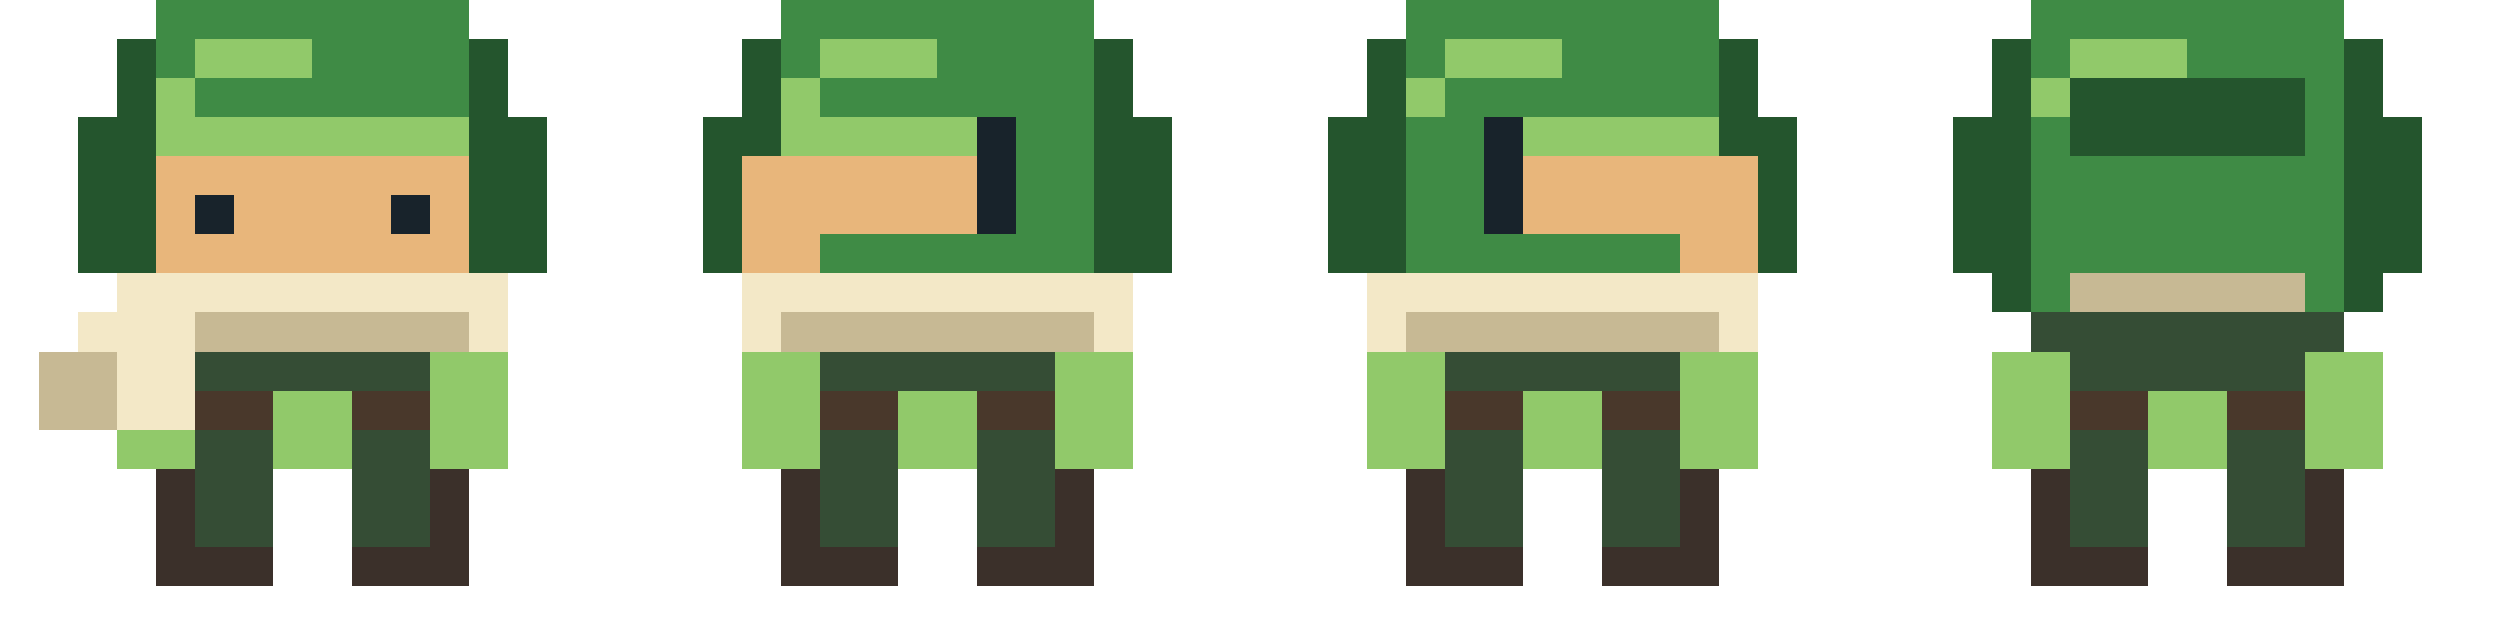
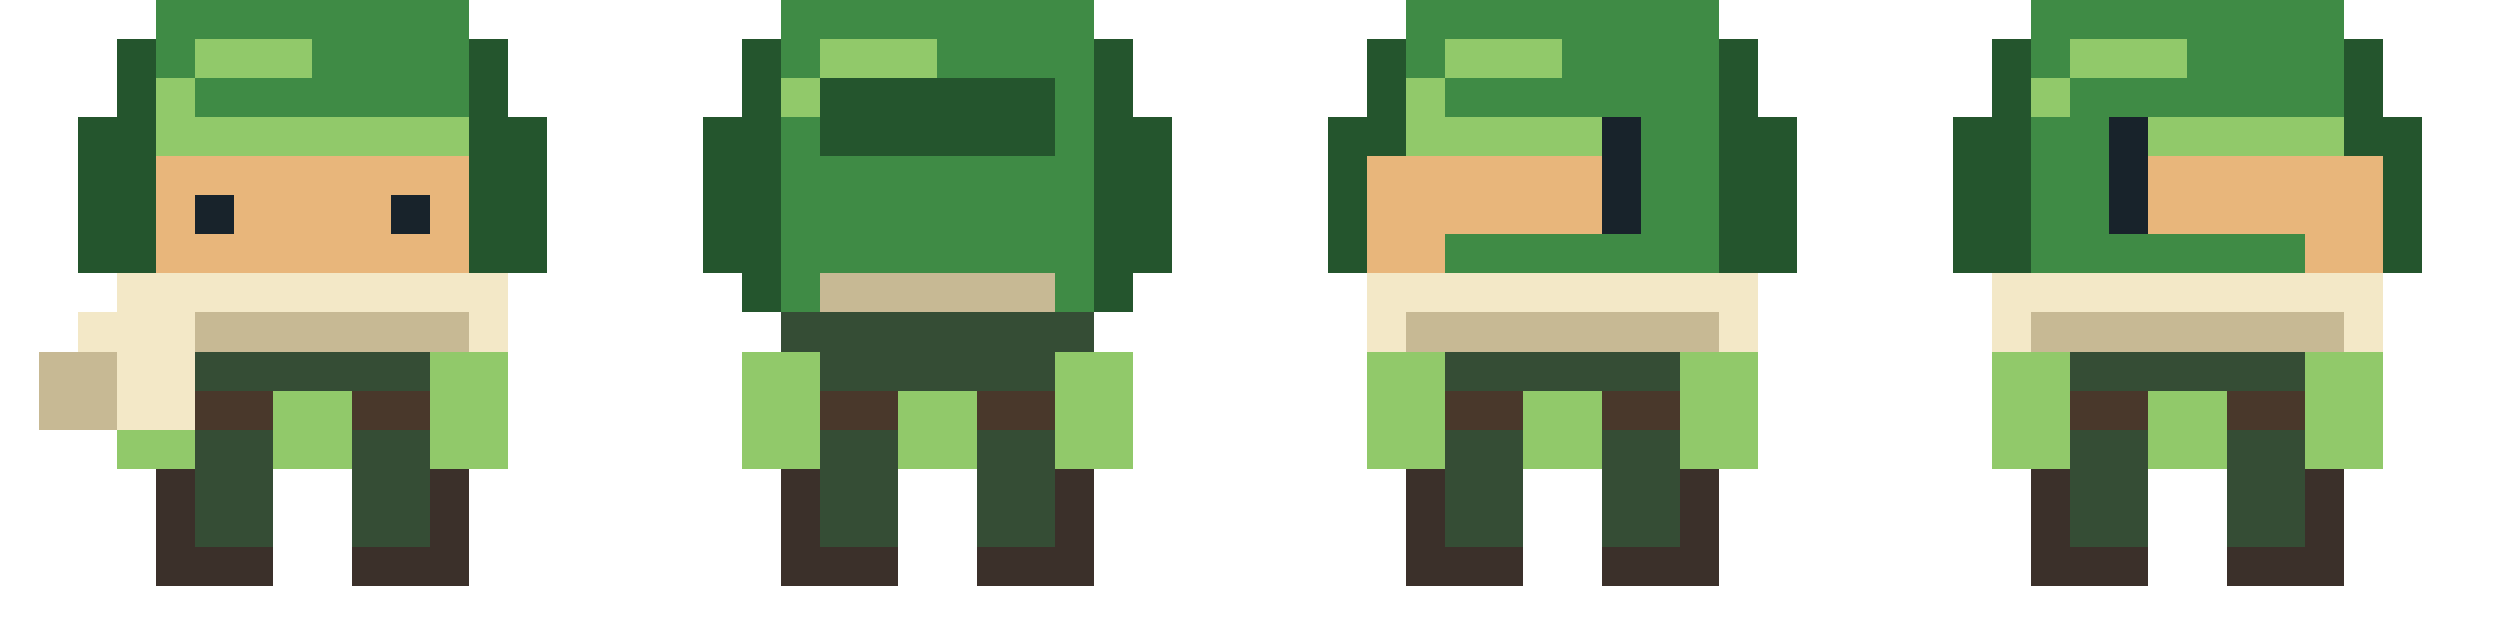
<svg xmlns="http://www.w3.org/2000/svg" width="64" height="16" viewBox="0 0 64 16">
  <g transform="translate(0 0)">
    <g shape-rendering="crispEdges">
      <rect x="4" y="12" width="3" height="3" fill="#3b302a" />
      <rect x="9" y="12" width="3" height="3" fill="#3b302a" />
      <rect x="5" y="11" width="2" height="3" fill="#354d35" />
      <rect x="9" y="11" width="2" height="3" fill="#354d35" />
      <rect x="4" y="8" width="8" height="4" fill="#354d35" />
      <rect x="3" y="9" width="2" height="3" fill="#91c96a" />
      <rect x="11" y="9" width="2" height="3" fill="#91c96a" />
      <rect x="3" y="1" width="10" height="7" fill="#24552d" />
      <rect x="4" y="0" width="8" height="8" fill="#3f8b45" />
      <rect x="2" y="3" width="2" height="4" fill="#24552d" />
      <rect x="12" y="3" width="2" height="4" fill="#24552d" />
      <rect x="4" y="4" width="8" height="3" fill="#e8b67b" />
      <rect x="4" y="3" width="8" height="1" fill="#18232b" />
      <rect x="4" y="3" width="8" height="1" fill="#91c96a" />
      <rect x="5" y="5" width="1" height="1" fill="#18232b" />
      <rect x="10" y="5" width="1" height="1" fill="#18232b" />
      <rect x="3" y="7" width="10" height="2" fill="#f3e8c7" />
      <rect x="4" y="8" width="8" height="1" fill="#c7b994" />
      <rect x="2" y="8" width="3" height="3" fill="#f3e8c7" />
      <rect x="1" y="9" width="2" height="2" fill="#c7b994" />
      <rect x="5" y="10" width="6" height="1" fill="#49382b" />
      <rect x="7" y="10" width="2" height="2" fill="#91c96a" />
      <rect x="5" y="1" width="3" height="1" fill="#91c96a" />
      <rect x="4" y="2" width="1" height="1" fill="#91c96a" />
    </g>
  </g>
  <g transform="translate(16 0)">
    <g shape-rendering="crispEdges">
      <rect x="4" y="12" width="3" height="3" fill="#3b302a" />
      <rect x="9" y="12" width="3" height="3" fill="#3b302a" />
      <rect x="5" y="11" width="2" height="3" fill="#354d35" />
      <rect x="9" y="11" width="2" height="3" fill="#354d35" />
      <rect x="4" y="8" width="8" height="4" fill="#354d35" />
      <rect x="3" y="9" width="2" height="3" fill="#91c96a" />
      <rect x="11" y="9" width="2" height="3" fill="#91c96a" />
      <rect x="3" y="1" width="10" height="7" fill="#24552d" />
      <rect x="4" y="0" width="8" height="8" fill="#3f8b45" />
      <rect x="2" y="3" width="2" height="4" fill="#24552d" />
      <rect x="12" y="3" width="2" height="4" fill="#24552d" />
-       <rect x="3" y="4" width="2" height="3" fill="#e8b67b" />
-       <rect x="4" y="3" width="6" height="3" fill="#18232b" />
-       <rect x="4" y="4" width="5" height="2" fill="#e8b67b" />
-       <rect x="4" y="3" width="5" height="1" fill="#91c96a" />
-       <rect x="3" y="7" width="10" height="2" fill="#f3e8c7" />
-       <rect x="4" y="8" width="8" height="1" fill="#c7b994" />
-       <rect x="4" y="7" width="8" height="1" fill="#f3e8c7" />
+       <rect x="5" y="2" width="6" height="2" fill="#24552d" />
+       <rect x="4" y="4" width="8" height="3" fill="#3f8b45" />
+       <rect x="5" y="7" width="6" height="1" fill="#c7b994" />
      <rect x="5" y="10" width="6" height="1" fill="#49382b" />
      <rect x="7" y="10" width="2" height="2" fill="#91c96a" />
      <rect x="5" y="1" width="3" height="1" fill="#91c96a" />
      <rect x="4" y="2" width="1" height="1" fill="#91c96a" />
    </g>
  </g>
  <g transform="translate(32 0)">
    <g shape-rendering="crispEdges">
      <rect x="4" y="12" width="3" height="3" fill="#3b302a" />
      <rect x="9" y="12" width="3" height="3" fill="#3b302a" />
      <rect x="5" y="11" width="2" height="3" fill="#354d35" />
      <rect x="9" y="11" width="2" height="3" fill="#354d35" />
      <rect x="4" y="8" width="8" height="4" fill="#354d35" />
      <rect x="3" y="9" width="2" height="3" fill="#91c96a" />
      <rect x="11" y="9" width="2" height="3" fill="#91c96a" />
      <rect x="3" y="1" width="10" height="7" fill="#24552d" />
      <rect x="4" y="0" width="8" height="8" fill="#3f8b45" />
      <rect x="2" y="3" width="2" height="4" fill="#24552d" />
      <rect x="12" y="3" width="2" height="4" fill="#24552d" />
-       <rect x="11" y="4" width="2" height="3" fill="#e8b67b" />
-       <rect x="6" y="3" width="6" height="3" fill="#18232b" />
-       <rect x="7" y="4" width="5" height="2" fill="#e8b67b" />
-       <rect x="7" y="3" width="5" height="1" fill="#91c96a" />
+       <rect x="3" y="4" width="2" height="3" fill="#e8b67b" />
+       <rect x="4" y="3" width="6" height="3" fill="#18232b" />
+       <rect x="4" y="4" width="5" height="2" fill="#e8b67b" />
+       <rect x="4" y="3" width="5" height="1" fill="#91c96a" />
      <rect x="3" y="7" width="10" height="2" fill="#f3e8c7" />
      <rect x="4" y="8" width="8" height="1" fill="#c7b994" />
-       <rect x="4" y="7" width="8" height="1" fill="#f3e8c7" />
      <rect x="5" y="10" width="6" height="1" fill="#49382b" />
      <rect x="7" y="10" width="2" height="2" fill="#91c96a" />
      <rect x="5" y="1" width="3" height="1" fill="#91c96a" />
      <rect x="4" y="2" width="1" height="1" fill="#91c96a" />
    </g>
  </g>
  <g transform="translate(48 0)">
    <g shape-rendering="crispEdges">
      <rect x="4" y="12" width="3" height="3" fill="#3b302a" />
      <rect x="9" y="12" width="3" height="3" fill="#3b302a" />
      <rect x="5" y="11" width="2" height="3" fill="#354d35" />
      <rect x="9" y="11" width="2" height="3" fill="#354d35" />
      <rect x="4" y="8" width="8" height="4" fill="#354d35" />
      <rect x="3" y="9" width="2" height="3" fill="#91c96a" />
      <rect x="11" y="9" width="2" height="3" fill="#91c96a" />
      <rect x="3" y="1" width="10" height="7" fill="#24552d" />
      <rect x="4" y="0" width="8" height="8" fill="#3f8b45" />
      <rect x="2" y="3" width="2" height="4" fill="#24552d" />
      <rect x="12" y="3" width="2" height="4" fill="#24552d" />
-       <rect x="5" y="2" width="6" height="2" fill="#24552d" />
-       <rect x="4" y="4" width="8" height="3" fill="#3f8b45" />
-       <rect x="5" y="7" width="6" height="1" fill="#c7b994" />
+       <rect x="11" y="4" width="2" height="3" fill="#e8b67b" />
+       <rect x="6" y="3" width="6" height="3" fill="#18232b" />
+       <rect x="7" y="4" width="5" height="2" fill="#e8b67b" />
+       <rect x="7" y="3" width="5" height="1" fill="#91c96a" />
+       <rect x="3" y="7" width="10" height="2" fill="#f3e8c7" />
+       <rect x="4" y="8" width="8" height="1" fill="#c7b994" />
      <rect x="5" y="10" width="6" height="1" fill="#49382b" />
      <rect x="7" y="10" width="2" height="2" fill="#91c96a" />
      <rect x="5" y="1" width="3" height="1" fill="#91c96a" />
      <rect x="4" y="2" width="1" height="1" fill="#91c96a" />
    </g>
  </g>
</svg>
